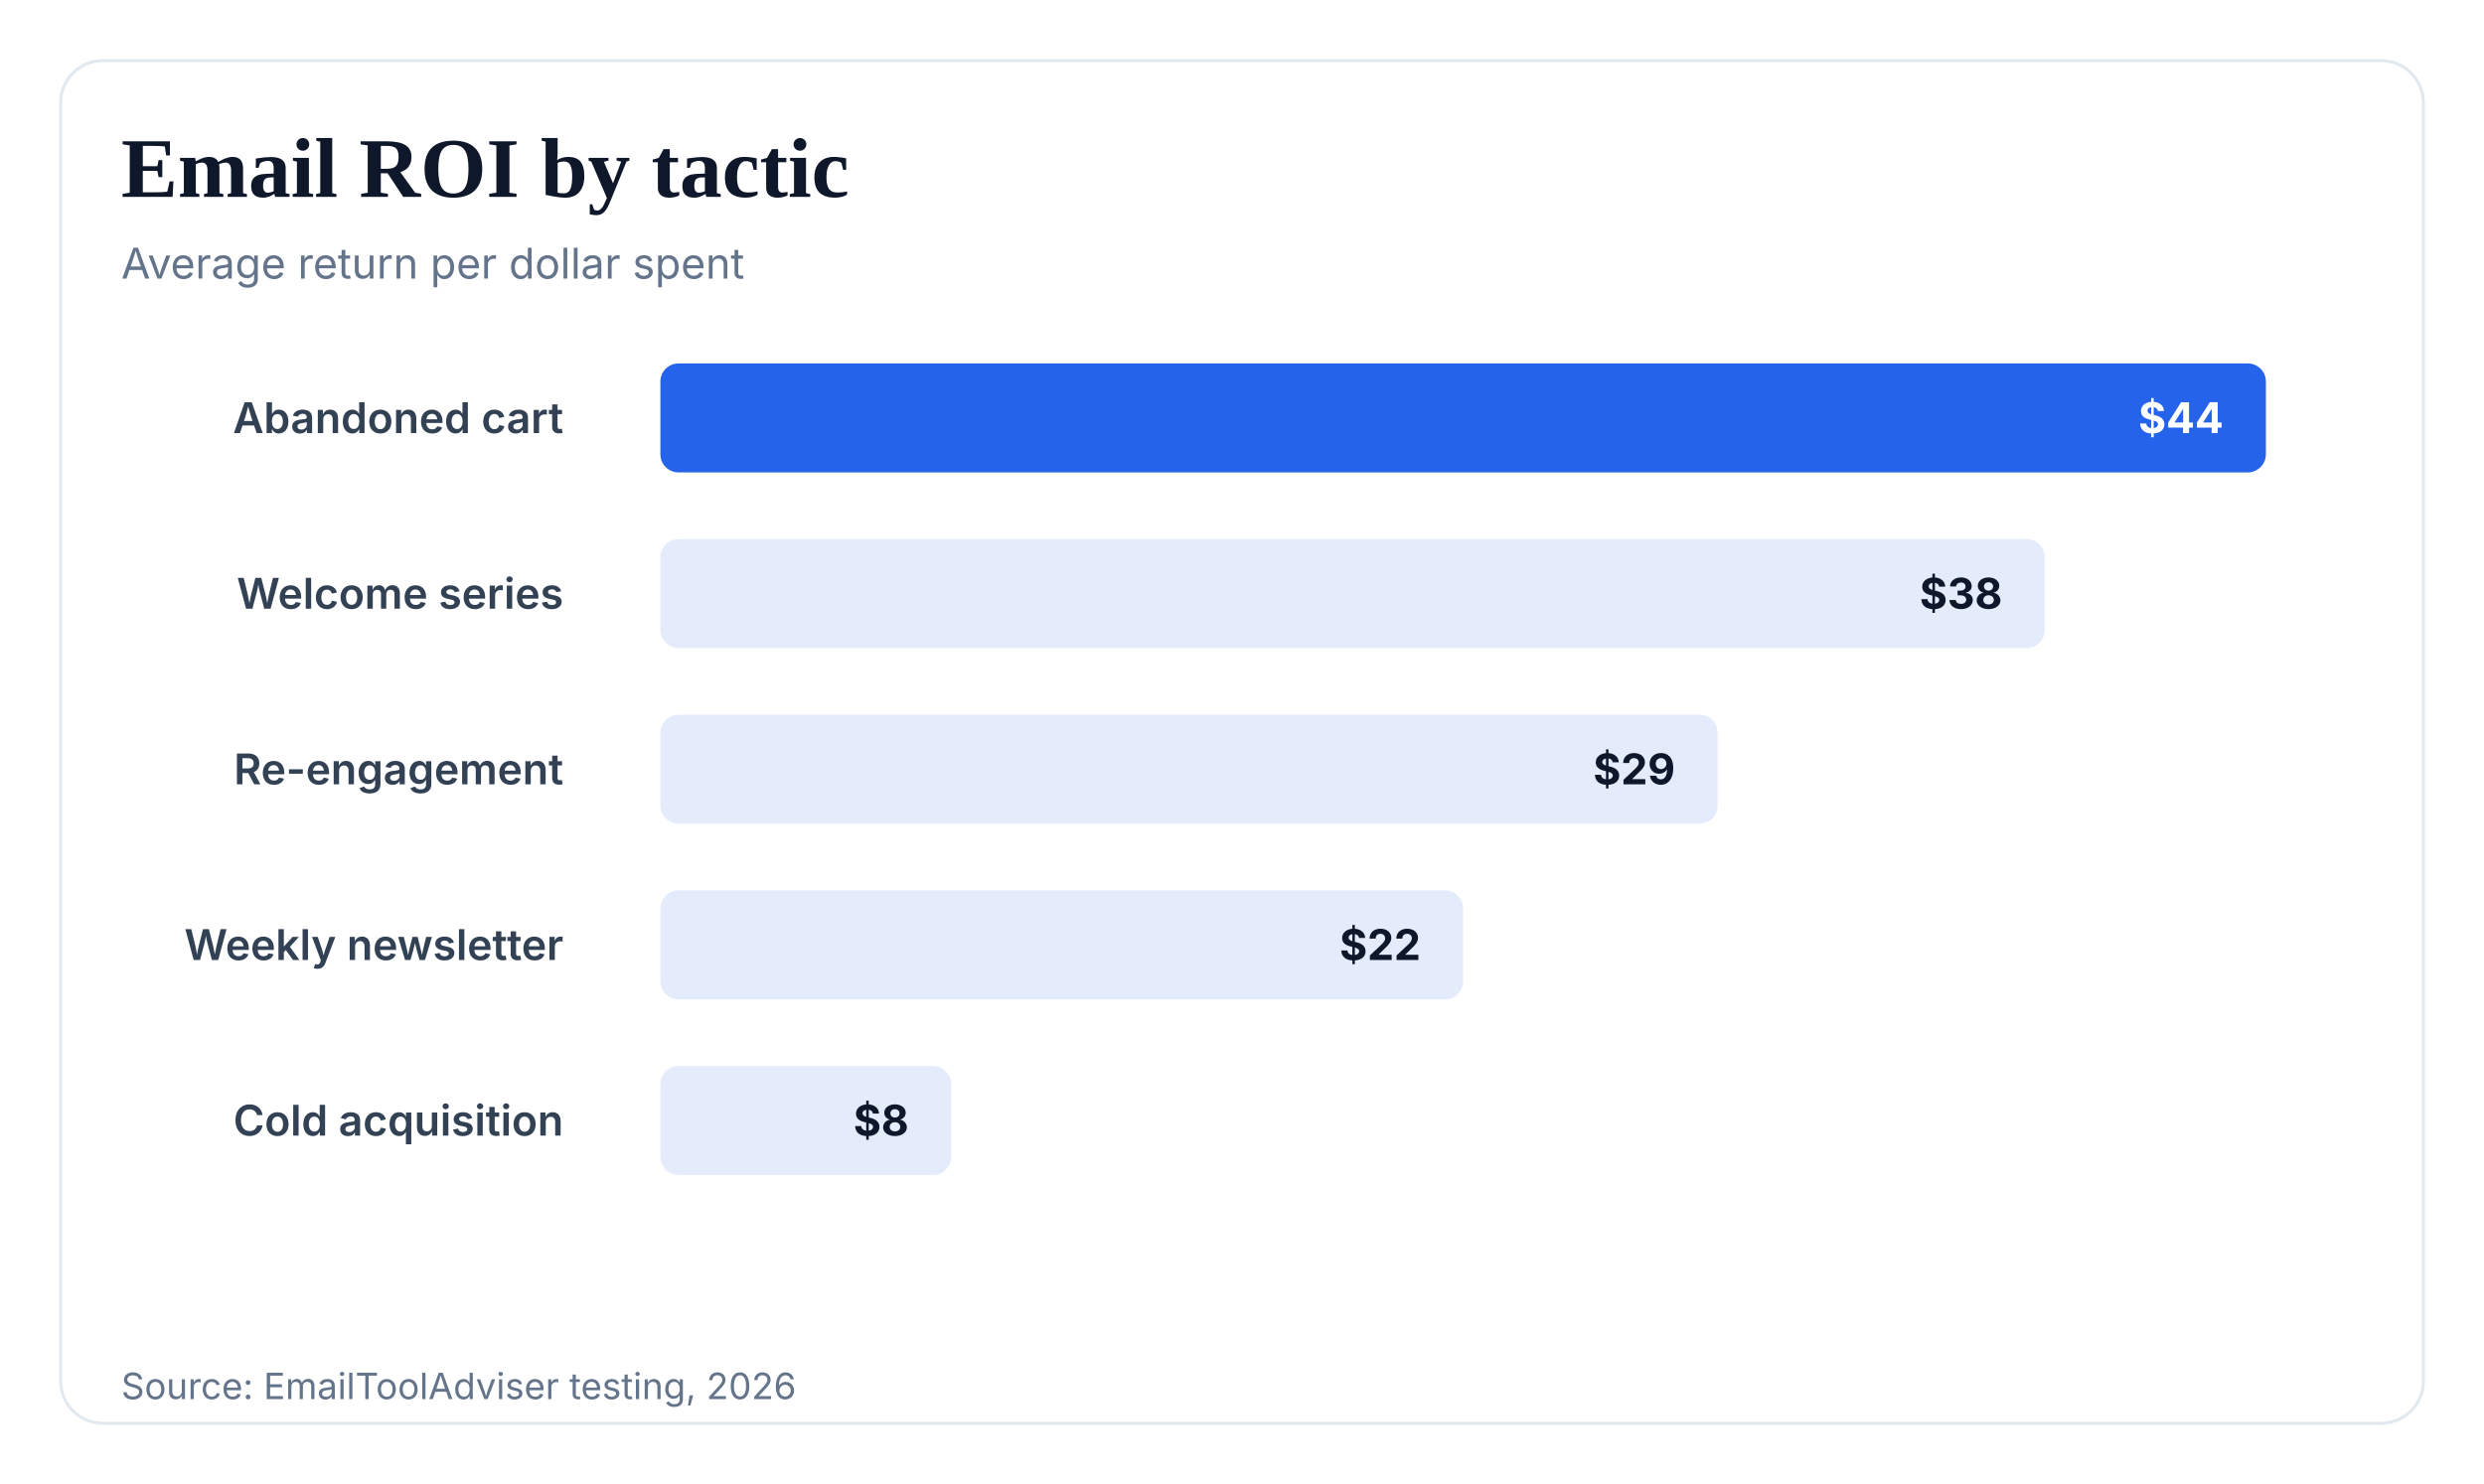
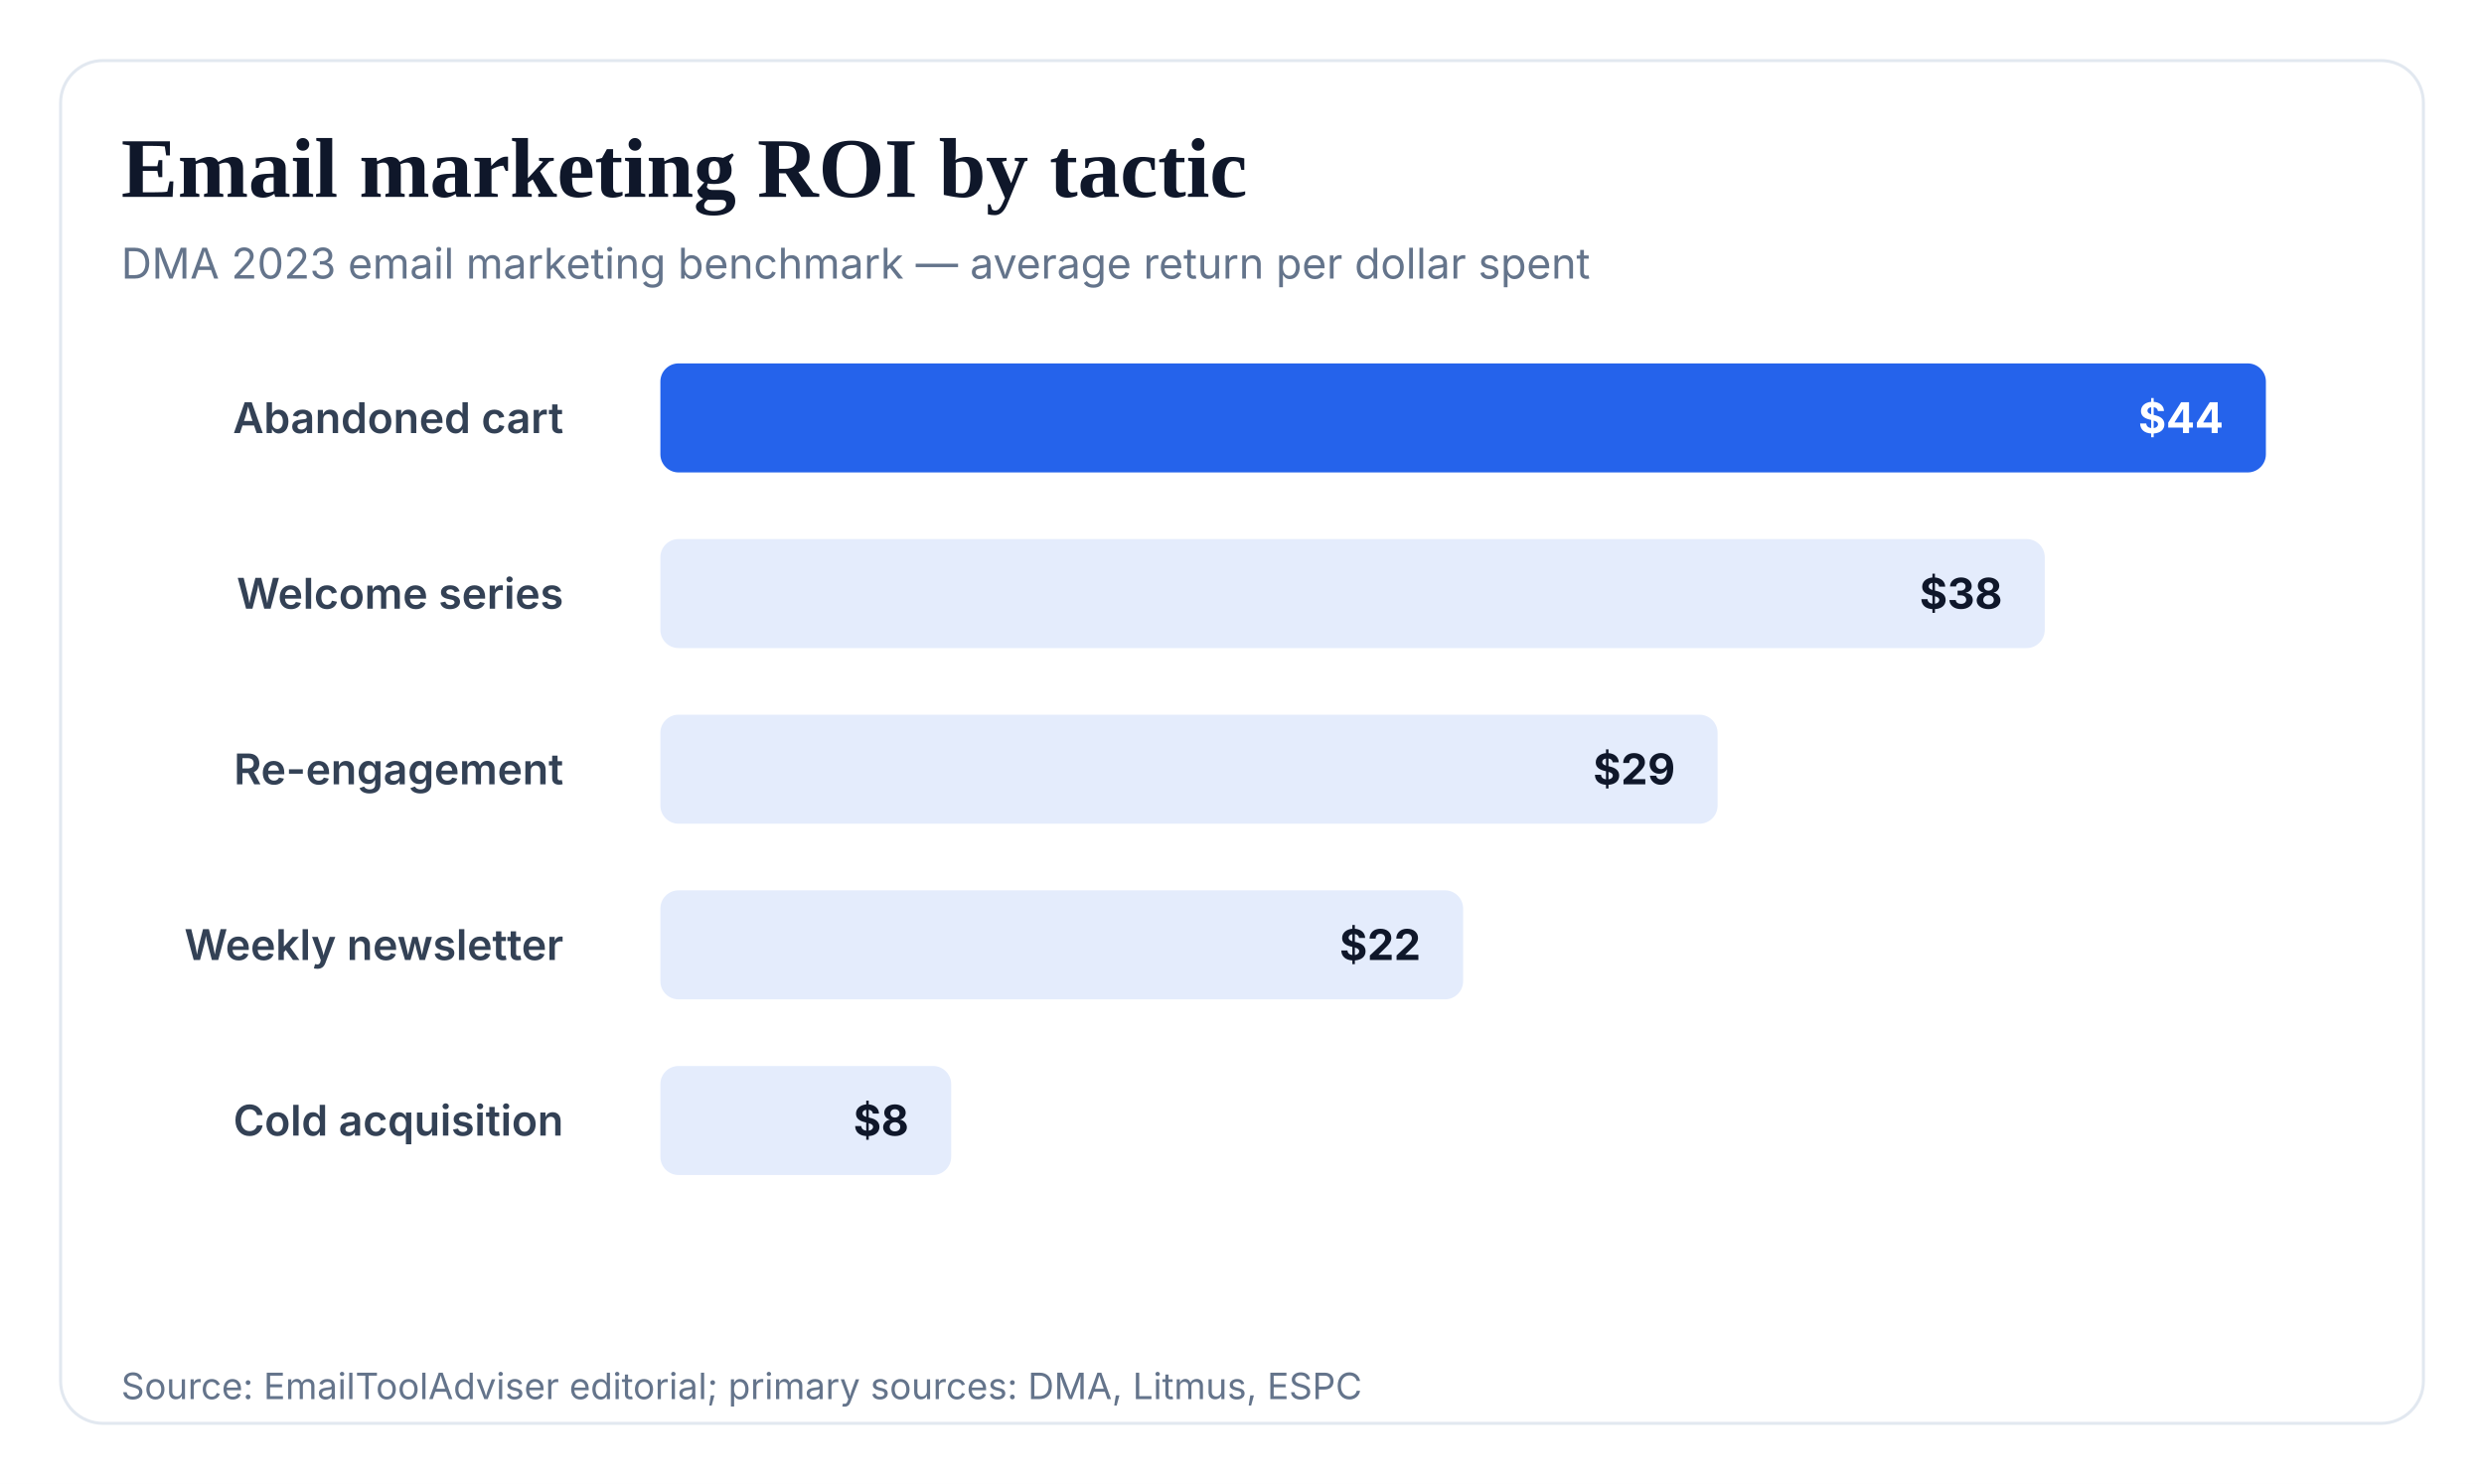
<svg xmlns="http://www.w3.org/2000/svg" viewBox="0 0 820 490" preserveAspectRatio="xMinYMin meet" role="img" style="width:100%;height:auto;">
  <style>
  .serif  { font-family: Georgia, 'Times New Roman', 'Playfair Display', serif; font-weight: 800; }
  .sans   { font-family: system-ui, -apple-system, BlinkMacSystemFont, 'Segoe UI', sans-serif; }
  .label  { font-family: system-ui, sans-serif; font-weight: 700; text-transform: uppercase; letter-spacing: 0.08em; }
</style>
  <rect width="820" height="490" fill="#ffffff" />
  <rect x="20" y="20" rx="14" ry="14" width="780" height="450" fill="#ffffff" stroke="#e2e8f0" stroke-width="1" />
-   <text x="40" y="65" class="serif" font-size="28" fill="#0f172a">Email ROI by tactic</text>
-   <text x="40" y="92" class="sans" font-size="14" fill="#64748b">Average return per dollar spent</text>
+   <text x="40" y="65" class="serif" font-size="28" fill="#0f172a">Email marketing ROI by tactic</text>
+   <text x="40" y="92" class="sans" font-size="14" fill="#64748b">DMA 2023 email marketing benchmark — average return per dollar spent</text>
  <text x="186" y="143" class="sans" font-size="14" fill="#334155" text-anchor="end" font-weight="600">Abandoned cart</text>
  <rect x="218" y="120" rx="6" ry="6" width="530" height="36" fill="#2563eb" />
  <text x="734" y="143" class="sans" font-size="14" fill="#ffffff" text-anchor="end" font-weight="700">$44</text>
  <text x="186" y="201" class="sans" font-size="14" fill="#334155" text-anchor="end" font-weight="600">Welcome series</text>
  <rect x="218" y="178" rx="6" ry="6" width="457" height="36" fill="#e4ecfc" />
  <text x="661" y="201" class="sans" font-size="14" fill="#0f172a" text-anchor="end" font-weight="700">$38</text>
  <text x="186" y="259" class="sans" font-size="14" fill="#334155" text-anchor="end" font-weight="600">Re-engagement</text>
  <rect x="218" y="236" rx="6" ry="6" width="349" height="36" fill="#e4ecfc" />
  <text x="553" y="259" class="sans" font-size="14" fill="#0f172a" text-anchor="end" font-weight="700">$29</text>
  <text x="186" y="317" class="sans" font-size="14" fill="#334155" text-anchor="end" font-weight="600">Weekly newsletter</text>
  <rect x="218" y="294" rx="6" ry="6" width="265" height="36" fill="#e4ecfc" />
  <text x="469" y="317" class="sans" font-size="14" fill="#0f172a" text-anchor="end" font-weight="700">$22</text>
  <text x="186" y="375" class="sans" font-size="14" fill="#334155" text-anchor="end" font-weight="600">Cold acquisition</text>
  <rect x="218" y="352" rx="6" ry="6" width="96" height="36" fill="#e4ecfc" />
  <text x="300" y="375" class="sans" font-size="14" fill="#0f172a" text-anchor="end" font-weight="700">$8</text>
-   <text x="40" y="462" class="sans" font-size="12" fill="#64748b">Source: EmailToolAdviser testing, 2026</text>
+   <text x="40" y="462" class="sans" font-size="12" fill="#64748b">Source: EmailToolAdviser editorial; primary sources: DMA, Litmus, ESPC</text>
</svg>
